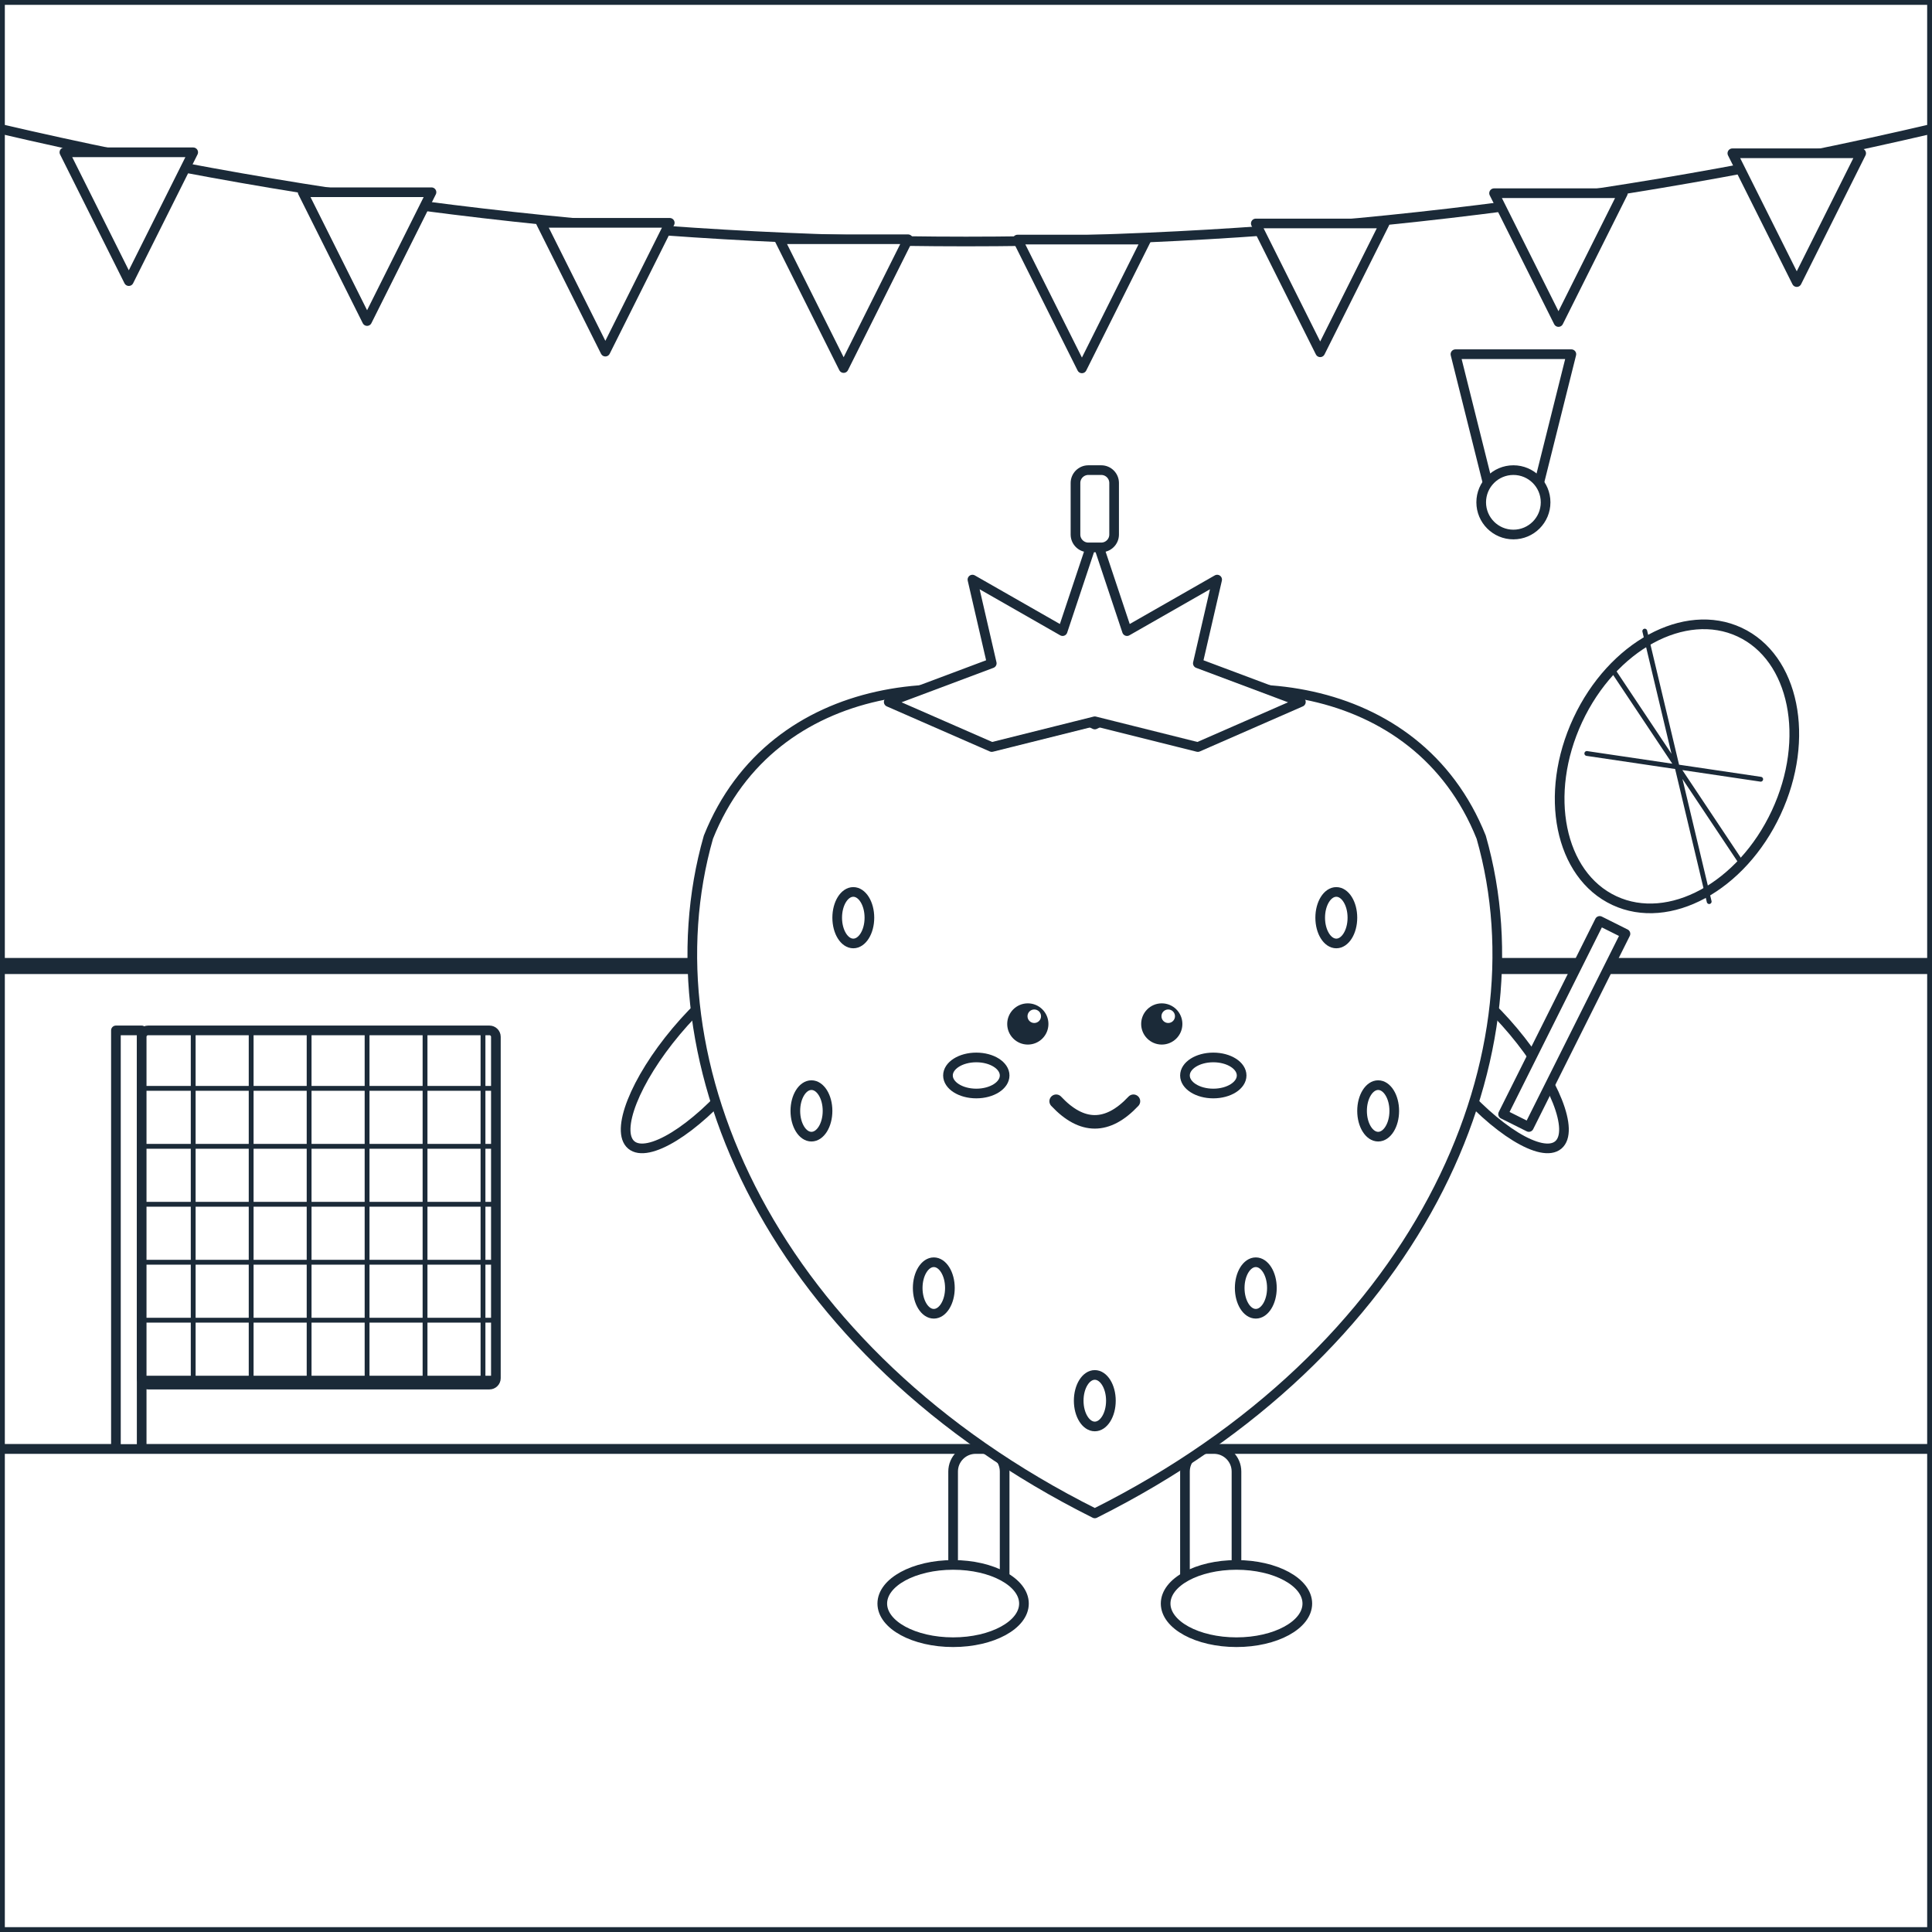
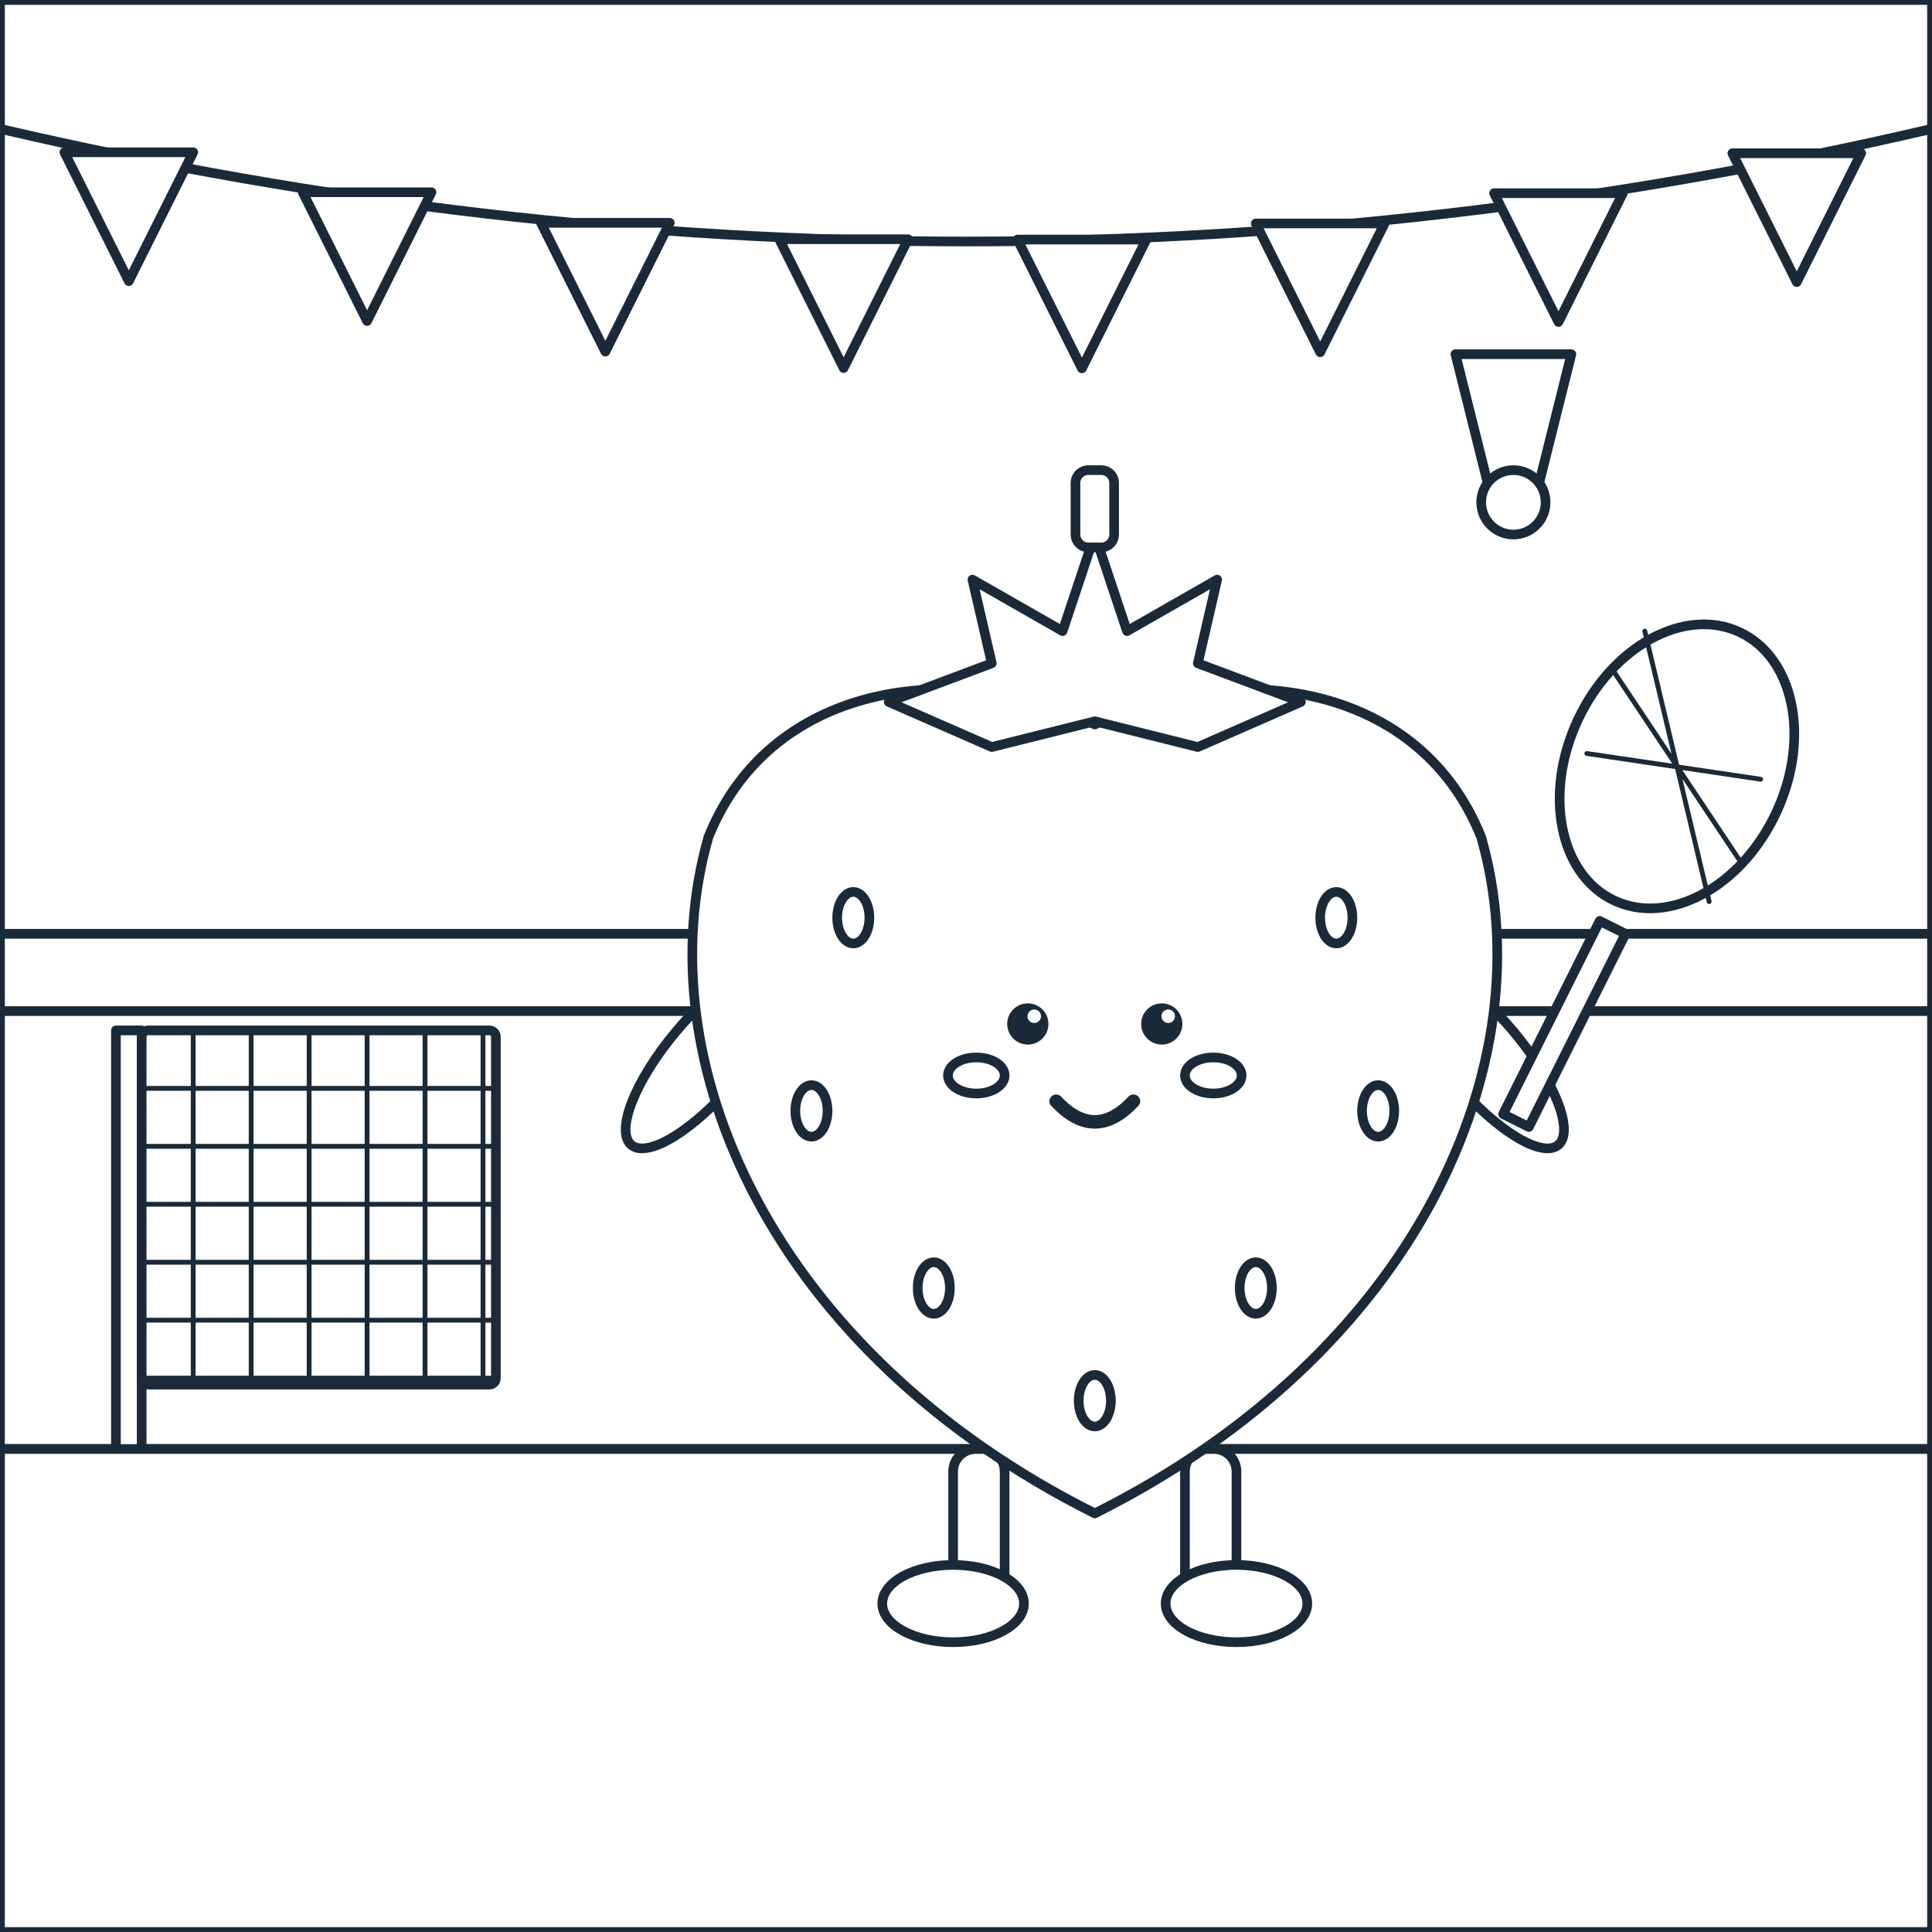
<svg xmlns="http://www.w3.org/2000/svg" viewBox="0 0 600 600" data-picture="dau-tay-the-thao--cau-long">
  <g class="scene-back">
    <rect x="0" y="0" width="600" height="600" rx="0" id="r-nen-troi" data-region="nen-troi" class="region" fill="#FFFFFF" stroke="#1B2A38" stroke-width="3" stroke-linejoin="round" />
    <rect x="0" y="0" width="600" height="450" rx="0" id="r-tuong-nha-thi-dau" data-region="tuong-nha-thi-dau" class="region" fill="#FFFFFF" stroke="#1B2A38" stroke-width="3" stroke-linejoin="round" />
-     <g class="deco" pointer-events="none">
-       <path d="M 0 300 L 600 300" fill="none" stroke="#1B2A38" stroke-width="5" stroke-linecap="round" stroke-linejoin="round" />
-     </g>
+     <rect x="0" y="290" width="600" height="24" rx="0" id="r-soc-tuong-nha-thi-dau" data-region="soc-tuong-nha-thi-dau" class="region" fill="#FFFFFF" stroke="#1B2A38" stroke-width="3" stroke-linejoin="round" />
    <g class="deco" pointer-events="none">
      <path d="M 0 40 Q 300 110 600 40" fill="none" stroke="#1B2A38" stroke-width="3" stroke-linecap="round" stroke-linejoin="round" />
    </g>
    <polygon points="20,47.3 60,47.3 40,87.3" id="r-co-nha-thi-dau-1" data-region="co-nha-thi-dau-1" class="region" fill="#FFFFFF" stroke="#1B2A38" stroke-width="3" stroke-linejoin="round" />
    <polygon points="94,59.7 134,59.7 114,99.7" id="r-co-nha-thi-dau-2" data-region="co-nha-thi-dau-2" class="region" fill="#FFFFFF" stroke="#1B2A38" stroke-width="3" stroke-linejoin="round" />
    <polygon points="168,69.2 208,69.2 188,109.2" id="r-co-nha-thi-dau-3" data-region="co-nha-thi-dau-3" class="region" fill="#FFFFFF" stroke="#1B2A38" stroke-width="3" stroke-linejoin="round" />
    <polygon points="242,74.3 282,74.3 262,114.3" id="r-co-nha-thi-dau-4" data-region="co-nha-thi-dau-4" class="region" fill="#FFFFFF" stroke="#1B2A38" stroke-width="3" stroke-linejoin="round" />
    <polygon points="316,74.4 356,74.4 336,114.4" id="r-co-nha-thi-dau-5" data-region="co-nha-thi-dau-5" class="region" fill="#FFFFFF" stroke="#1B2A38" stroke-width="3" stroke-linejoin="round" />
    <polygon points="390,69.4 430,69.4 410,109.4" id="r-co-nha-thi-dau-6" data-region="co-nha-thi-dau-6" class="region" fill="#FFFFFF" stroke="#1B2A38" stroke-width="3" stroke-linejoin="round" />
    <polygon points="464,60 504,60 484,100" id="r-co-nha-thi-dau-7" data-region="co-nha-thi-dau-7" class="region" fill="#FFFFFF" stroke="#1B2A38" stroke-width="3" stroke-linejoin="round" />
    <polygon points="538,47.6 578,47.6 558,87.6" id="r-co-nha-thi-dau-8" data-region="co-nha-thi-dau-8" class="region" fill="#FFFFFF" stroke="#1B2A38" stroke-width="3" stroke-linejoin="round" />
    <polygon points="44,470 44,320 36,320 36,470" id="r-cot-luoi" data-region="cot-luoi" class="region" fill="#FFFFFF" stroke="#1B2A38" stroke-width="3" stroke-linejoin="round" />
    <rect x="44" y="320" width="110" height="110" rx="2" id="r-luoi" data-region="luoi" class="region" fill="#FFFFFF" stroke="#1B2A38" stroke-width="3" stroke-linejoin="round" />
    <g class="deco" pointer-events="none">
      <path d="M 60 320 L 60 430 M 78 320 L 78 430 M 96 320 L 96 430 M 114 320 L 114 430 M 132 320 L 132 430 M 150 320 L 150 430 M 44 338 L 154 338 M 44 356 L 154 356 M 44 374 L 154 374 M 44 392 L 154 392 M 44 410 L 154 410 M 44 428 L 154 428" fill="none" stroke="#1B2A38" stroke-width="1.5" stroke-linecap="round" stroke-linejoin="round" />
    </g>
    <rect x="0" y="450" width="600" height="150" rx="0" id="r-san-nha" data-region="san-nha" class="region" fill="#FFFFFF" stroke="#1B2A38" stroke-width="3" stroke-linejoin="round" />
  </g>
  <g id="subject" class="subject anim-float" transform="translate(40 0) translate(300 480) scale(1) rotate(0) translate(-300 -480)">
    <ellipse cx="179.2" cy="328" rx="12" ry="36" transform="rotate(40 179.2 328)" id="r-tay-trai" data-region="tay-trai" class="region" fill="#FFFFFF" stroke="#1B2A38" stroke-width="3" stroke-linejoin="round" />
    <ellipse cx="420.8" cy="328" rx="12" ry="36" transform="rotate(-40 420.8 328)" id="r-tay-phai" data-region="tay-phai" class="region" fill="#FFFFFF" stroke="#1B2A38" stroke-width="3" stroke-linejoin="round" />
    <rect x="256" y="450" width="16" height="46" rx="7" id="r-chan-trai" data-region="chan-trai" class="region" fill="#FFFFFF" stroke="#1B2A38" stroke-width="3" stroke-linejoin="round" />
    <rect x="328" y="450" width="16" height="46" rx="7" id="r-chan-phai" data-region="chan-phai" class="region" fill="#FFFFFF" stroke="#1B2A38" stroke-width="3" stroke-linejoin="round" />
    <ellipse cx="256" cy="498" rx="22" ry="12" id="r-giay-trai" data-region="giay-trai" class="region" fill="#FFFFFF" stroke="#1B2A38" stroke-width="3" stroke-linejoin="round" />
    <ellipse cx="344" cy="498" rx="22" ry="12" id="r-giay-phai" data-region="giay-phai" class="region" fill="#FFFFFF" stroke="#1B2A38" stroke-width="3" stroke-linejoin="round" />
    <path d="M 300 470 C 200 420 160 330 180 260 C 200 210 260 205 300 225 C 340 205 400 210 420 260 C 440 330 400 420 300 470 Z" id="r-qua-dau" data-region="qua-dau" class="region" fill="#FFFFFF" stroke="#1B2A38" stroke-width="3" stroke-linejoin="round" />
    <ellipse cx="225" cy="285" rx="5" ry="8" id="r-hat-1" data-region="hat-1" class="region" fill="#FFFFFF" stroke="#1B2A38" stroke-width="3" stroke-linejoin="round" />
    <ellipse cx="375" cy="285" rx="5" ry="8" id="r-hat-2" data-region="hat-2" class="region" fill="#FFFFFF" stroke="#1B2A38" stroke-width="3" stroke-linejoin="round" />
    <ellipse cx="212" cy="345" rx="5" ry="8" id="r-hat-3" data-region="hat-3" class="region" fill="#FFFFFF" stroke="#1B2A38" stroke-width="3" stroke-linejoin="round" />
    <ellipse cx="388" cy="345" rx="5" ry="8" id="r-hat-4" data-region="hat-4" class="region" fill="#FFFFFF" stroke="#1B2A38" stroke-width="3" stroke-linejoin="round" />
    <ellipse cx="250" cy="400" rx="5" ry="8" id="r-hat-5" data-region="hat-5" class="region" fill="#FFFFFF" stroke="#1B2A38" stroke-width="3" stroke-linejoin="round" />
    <ellipse cx="350" cy="400" rx="5" ry="8" id="r-hat-6" data-region="hat-6" class="region" fill="#FFFFFF" stroke="#1B2A38" stroke-width="3" stroke-linejoin="round" />
    <ellipse cx="300" cy="435" rx="5" ry="8" id="r-hat-7" data-region="hat-7" class="region" fill="#FFFFFF" stroke="#1B2A38" stroke-width="3" stroke-linejoin="round" />
    <polygon points="236,218 268,206 262,180 290,196 300,166 310,196 338,180 332,206 364,218 332,232 300,224 268,232" id="r-la-dau" data-region="la-dau" class="region" fill="#FFFFFF" stroke="#1B2A38" stroke-width="3" stroke-linejoin="round" />
    <rect x="294" y="146" width="12" height="24" rx="4" id="r-cuong" data-region="cuong" class="region" fill="#FFFFFF" stroke="#1B2A38" stroke-width="3" stroke-linejoin="round" />
    <g class="deco" pointer-events="none">
      <circle cx="279.2" cy="318" r="6.4" fill="#1B2A38" />
    </g>
    <g class="deco" pointer-events="none">
      <circle cx="320.8" cy="318" r="6.4" fill="#1B2A38" />
    </g>
    <g class="deco" pointer-events="none">
      <circle cx="281.2" cy="315.6" r="2.1" fill="#FFFFFF" />
    </g>
    <g class="deco" pointer-events="none">
      <circle cx="322.8" cy="315.6" r="2.1" fill="#FFFFFF" />
    </g>
    <ellipse cx="263.2" cy="334" rx="8.8" ry="5.6" id="r-ma-trai" data-region="ma-trai" class="region" fill="#FFFFFF" stroke="#1B2A38" stroke-width="3" stroke-linejoin="round" />
    <ellipse cx="336.8" cy="334" rx="8.8" ry="5.6" id="r-ma-phai" data-region="ma-phai" class="region" fill="#FFFFFF" stroke="#1B2A38" stroke-width="3" stroke-linejoin="round" />
    <g class="deco" pointer-events="none">
      <path d="M 288 342 Q 300 354.8 312 342" fill="none" stroke="#1B2A38" stroke-width="4.2" stroke-linecap="round" stroke-linejoin="round" />
    </g>
    <polygon points="434.8,350 464.8,290 456.8,286 426.8,346" id="r-can-vot" data-region="can-vot" class="region" fill="#FFFFFF" stroke="#1B2A38" stroke-width="3" stroke-linejoin="round" />
    <ellipse cx="480.8" cy="238" rx="34" ry="46" transform="rotate(25 480.8 238)" id="r-vot" data-region="vot" class="region" fill="#FFFFFF" stroke="#1B2A38" stroke-width="3" stroke-linejoin="round" />
    <g class="deco" pointer-events="none">
      <path d="M 460.8 208 L 500.8 268 M 452.8 234 L 506.8 242 M 470.8 196 L 490.8 280" fill="none" stroke="#1B2A38" stroke-width="1.5" stroke-linecap="round" stroke-linejoin="round" />
    </g>
  </g>
  <g class="scene-front">
    <polygon points="452,110 488,110 478,150 462,150" id="r-long-cau" data-region="long-cau" class="region" fill="#FFFFFF" stroke="#1B2A38" stroke-width="3" stroke-linejoin="round" />
    <ellipse cx="470" cy="156" rx="10" ry="10" id="r-dau-cau" data-region="dau-cau" class="region" fill="#FFFFFF" stroke="#1B2A38" stroke-width="3" stroke-linejoin="round" />
  </g>
</svg>
